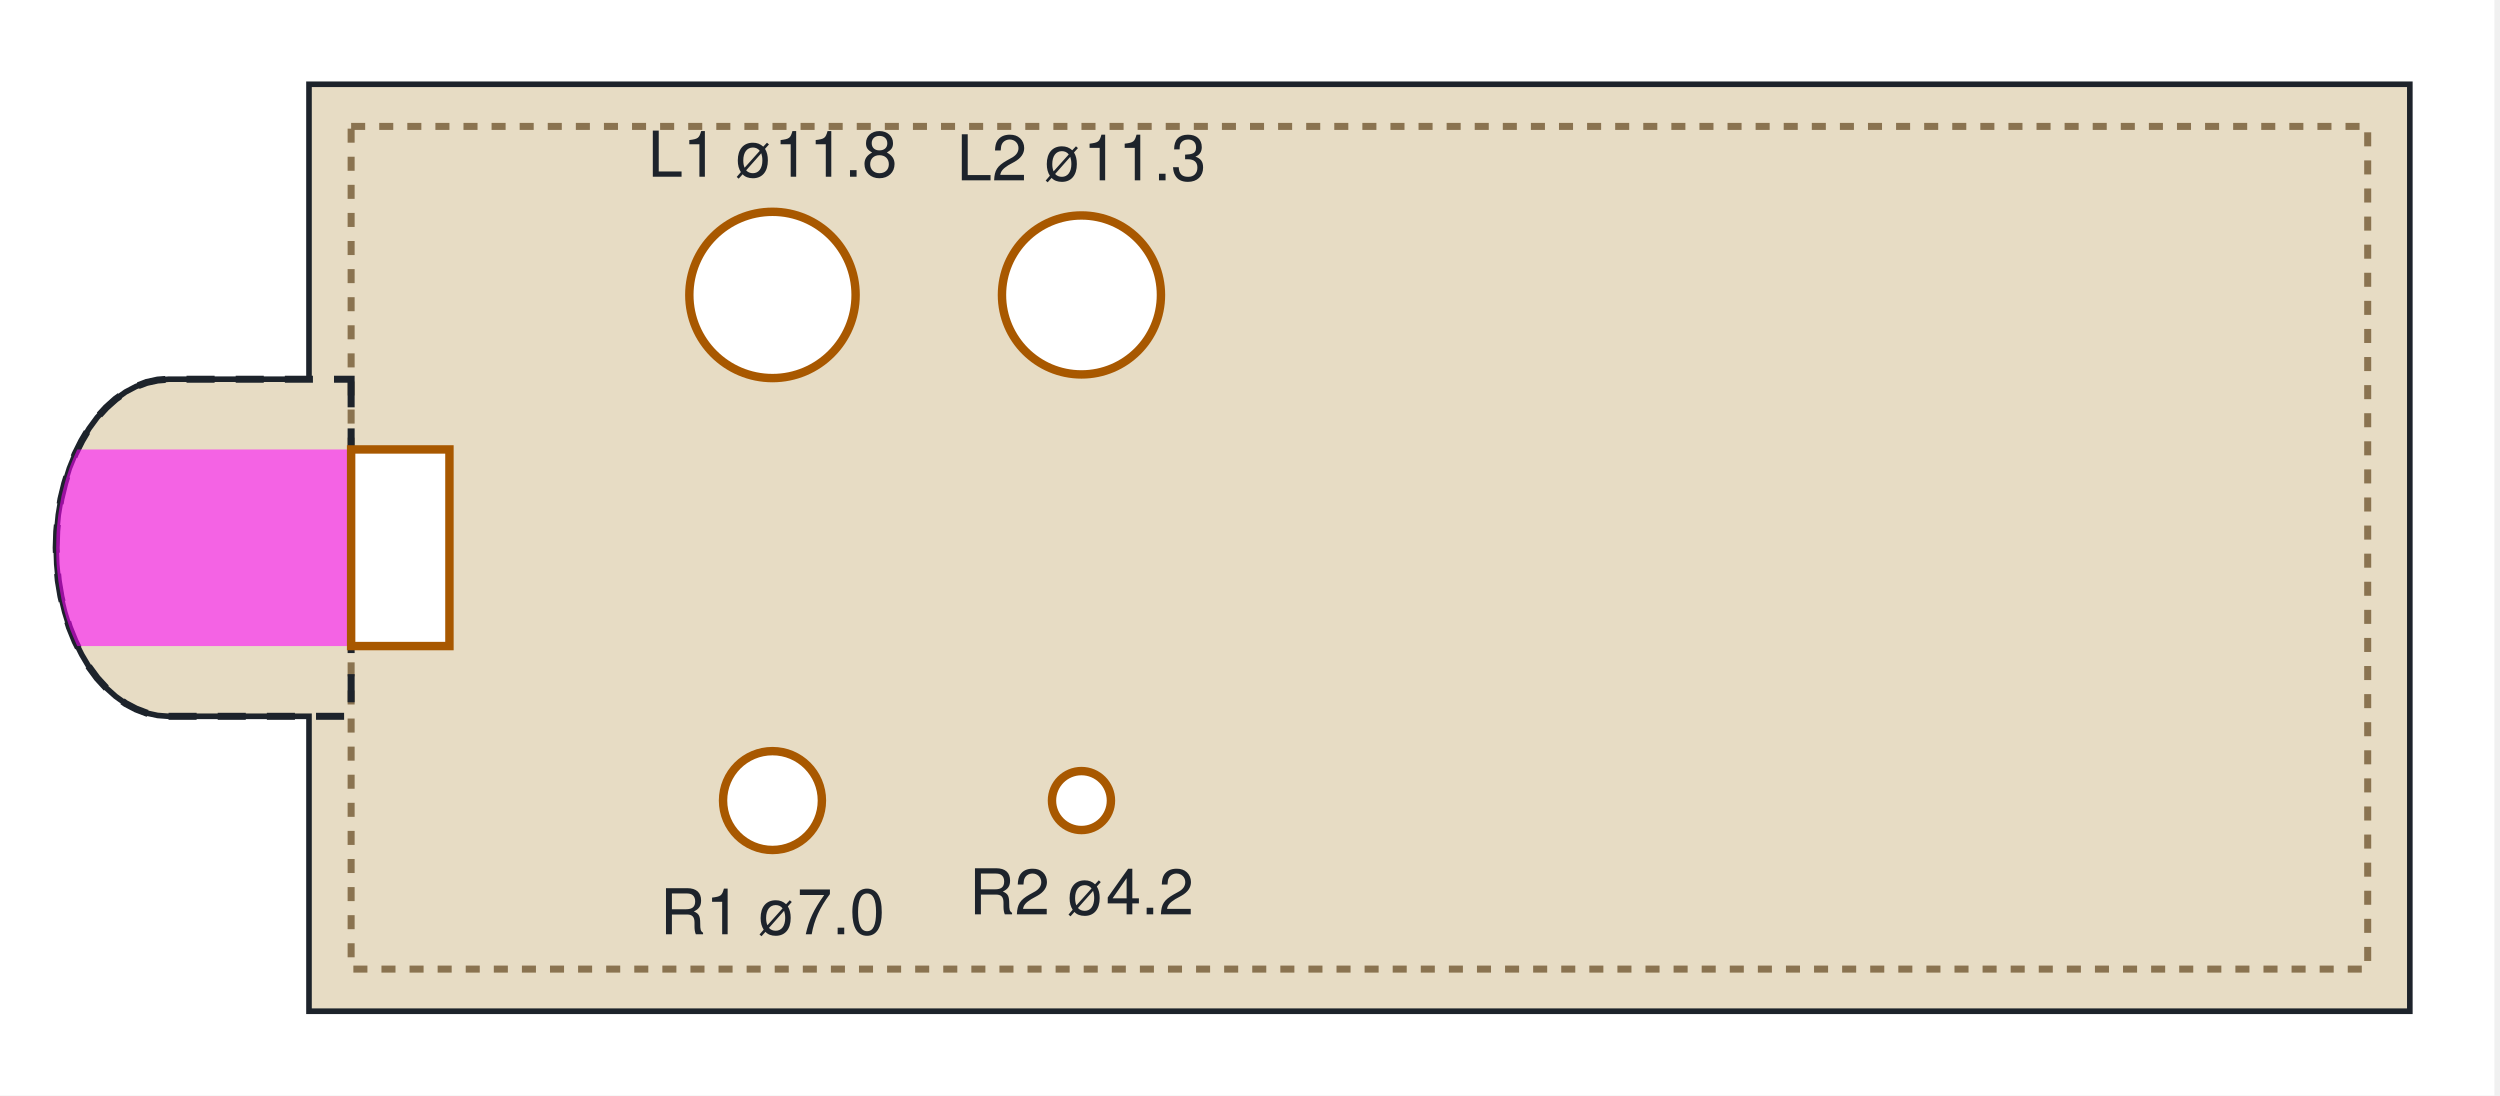
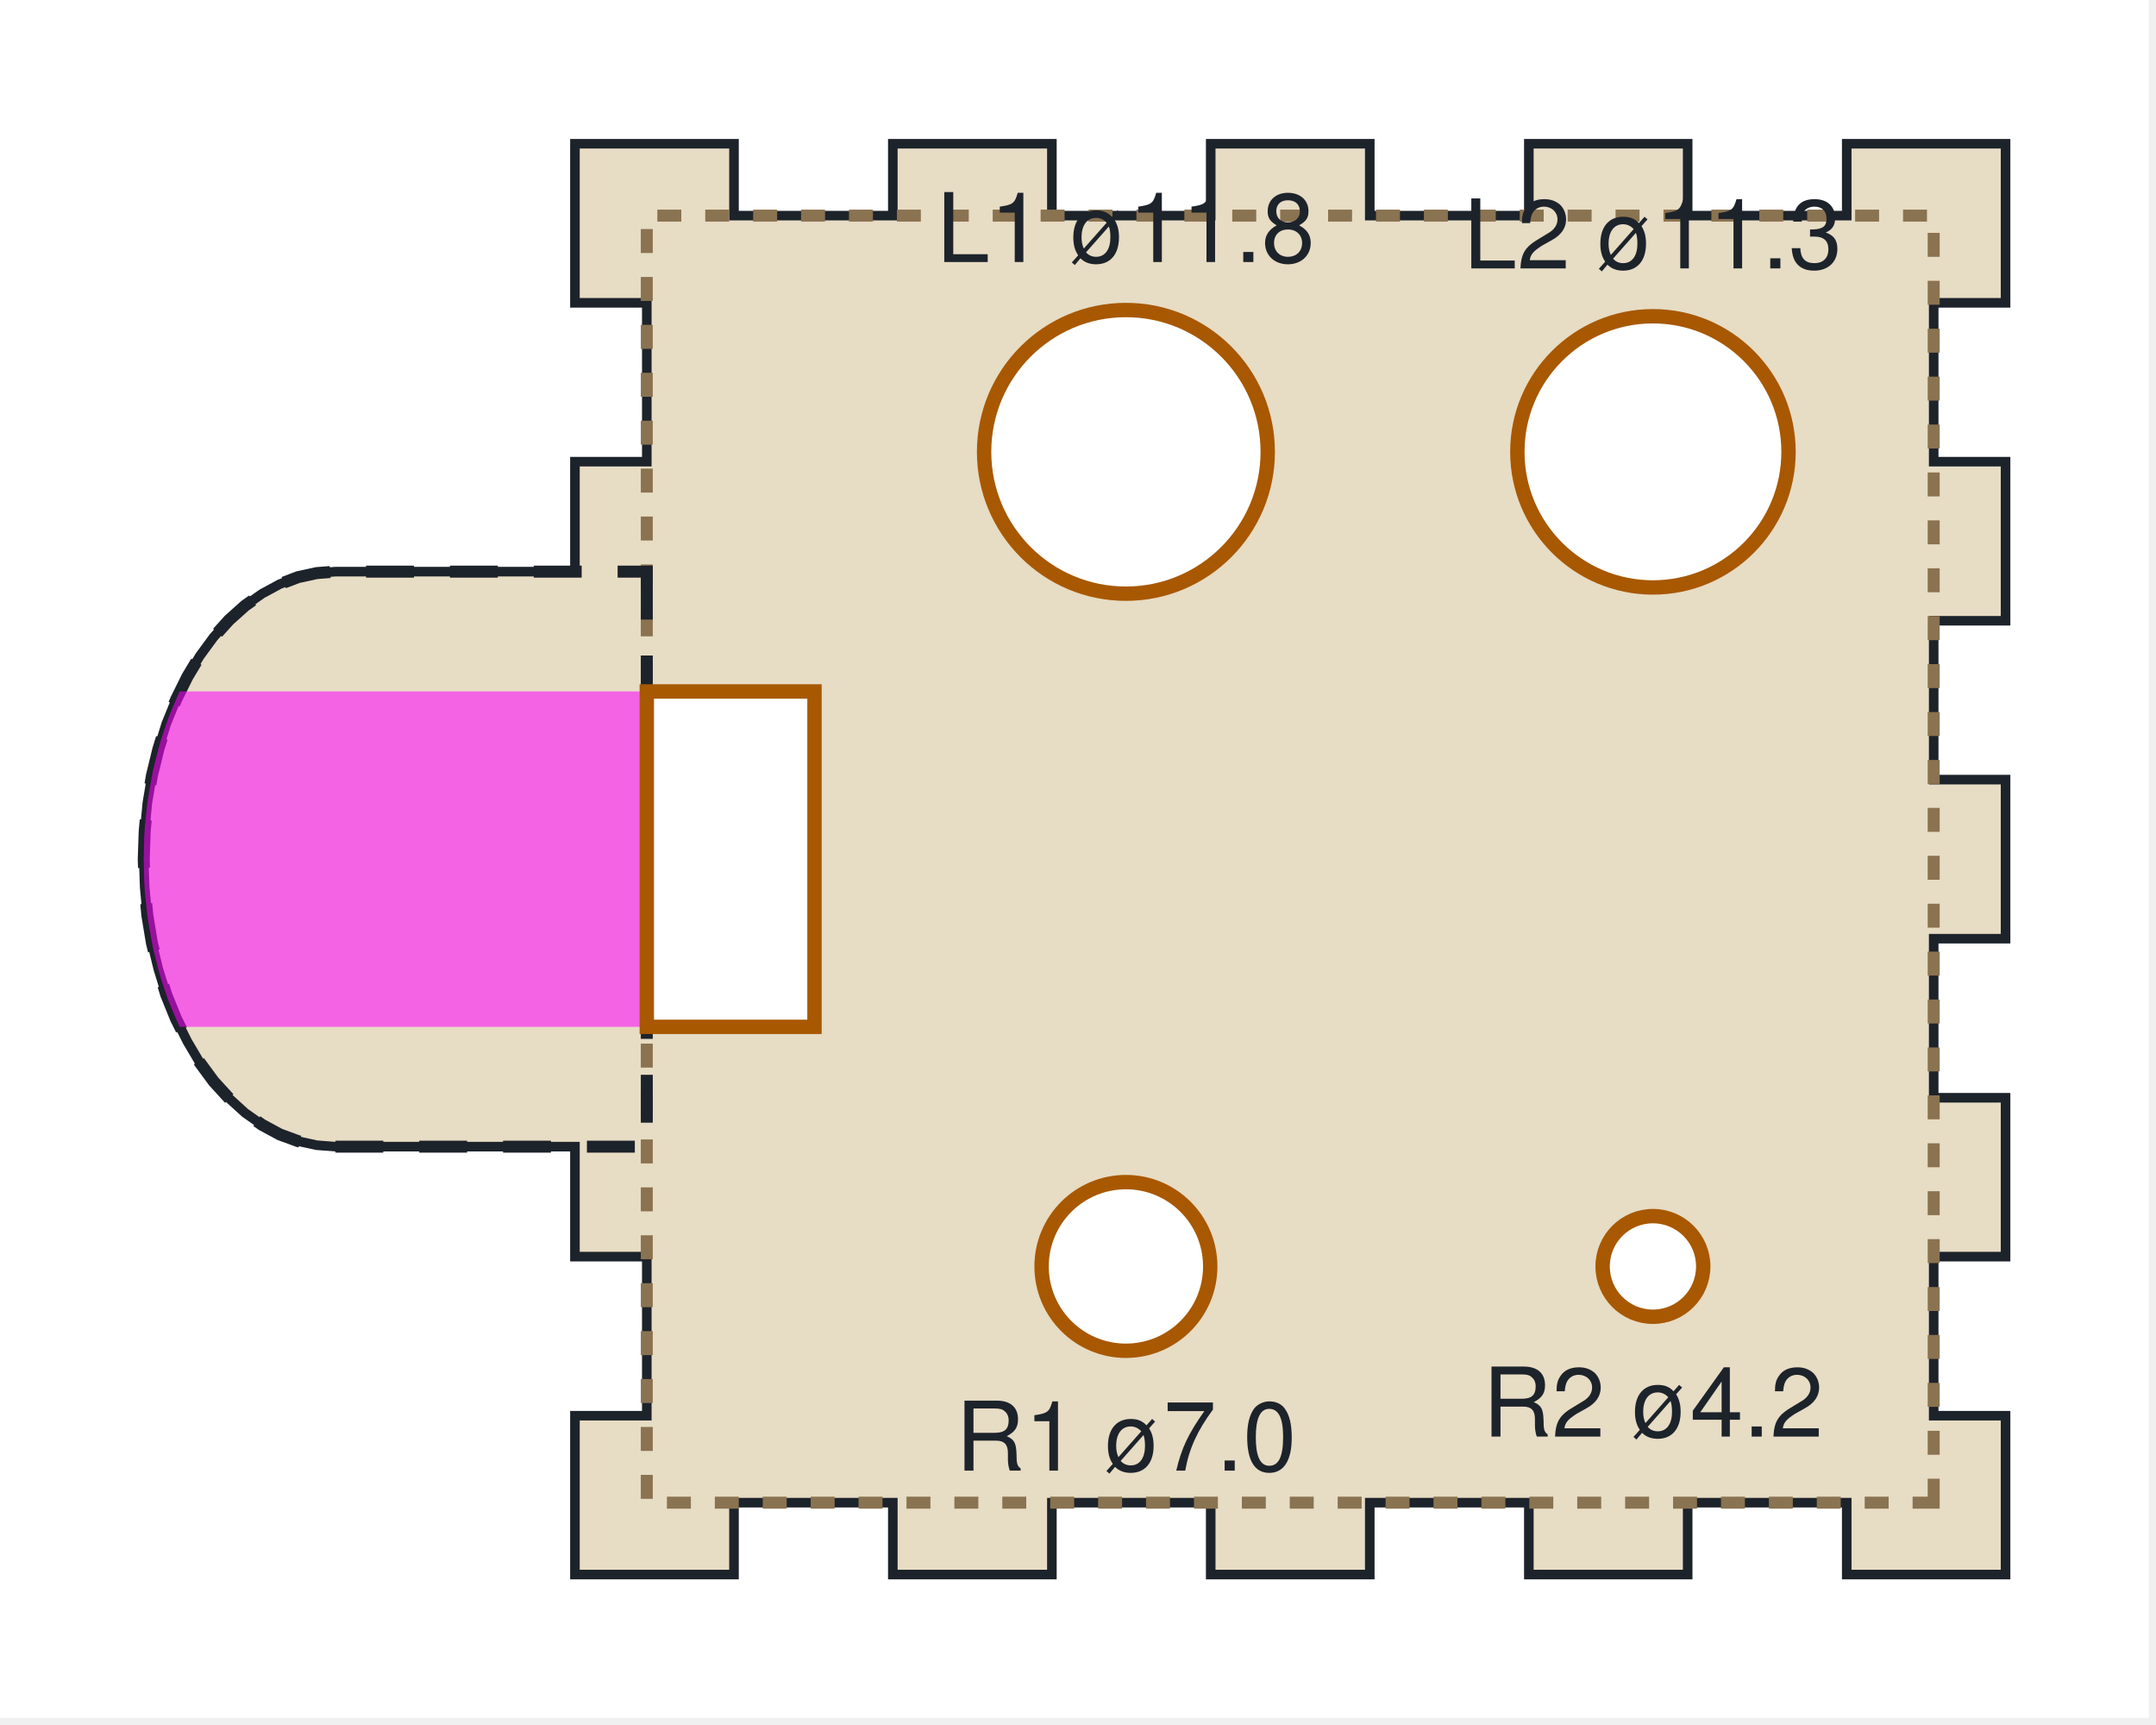
- <svg xmlns="http://www.w3.org/2000/svg" viewBox="0 0 178 78">
-   <rect x="0" y="0" width="177.6" height="78.0" fill="#ffffff" />
-   <path d="M 22.00,6.00 L 171.58,6.00 L 171.58,72.00 L 22.00,72.00 L 22.00,51.00 L 12.00,51.00 L 11.22,50.94 L 10.44,50.77 L 9.68,50.48 L 8.94,50.09 L 8.23,49.58 L 7.56,48.98 L 6.92,48.28 L 6.34,47.49 L 5.82,46.61 L 5.35,45.67 L 4.94,44.66 L 4.61,43.59 L 4.34,42.48 L 4.15,41.34 L 4.04,40.18 L 4.00,39.00 L 4.04,37.82 L 4.15,36.66 L 4.34,35.52 L 4.61,34.41 L 4.94,33.34 L 5.35,32.33 L 5.82,31.39 L 6.34,30.51 L 6.92,29.72 L 7.56,29.02 L 8.23,28.42 L 8.94,27.91 L 9.68,27.52 L 10.44,27.23 L 11.22,27.06 L 12.00,27.00 L 22.00,27.00 Z" fill="#e7dcc4" stroke="#1d232b" stroke-width=".4" />
-   <rect x="25.00" y="9.00" width="143.58" height="60" fill="none" stroke="#8a7350" stroke-width=".5" stroke-dasharray="1 1" />
-   <path d="M 25.00,27.00 L 25.00,51.00 L 12.00,51.00 L 11.22,50.94 L 10.44,50.77 L 9.68,50.48 L 8.94,50.09 L 8.23,49.58 L 7.56,48.98 L 6.92,48.28 L 6.34,47.49 L 5.82,46.61 L 5.35,45.67 L 4.94,44.66 L 4.61,43.59 L 4.34,42.48 L 4.15,41.34 L 4.04,40.18 L 4.00,39.00 L 4.04,37.82 L 4.15,36.66 L 4.34,35.52 L 4.61,34.41 L 4.94,33.34 L 5.35,32.33 L 5.82,31.39 L 6.34,30.51 L 6.92,29.72 L 7.56,29.02 L 8.23,28.42 L 8.94,27.91 L 9.68,27.52 L 10.44,27.23 L 11.22,27.06 L 12.00,27.00 Z" fill="none" stroke="#1d232b" stroke-width=".5" stroke-dasharray="2 1.5" />
-   <path d="M 25.00,32.00 L 25.00,46.00 L 5.50,46.00 L 5.33,45.62 L 5.16,45.22 L 5.00,44.82 L 4.86,44.40 L 4.72,43.98 L 4.60,43.55 L 4.49,43.12 L 4.38,42.68 L 4.30,42.23 L 4.22,41.78 L 4.15,41.32 L 4.10,40.86 L 4.05,40.40 L 4.02,39.93 L 4.01,39.47 L 4.00,39.00 L 4.01,38.53 L 4.02,38.07 L 4.05,37.60 L 4.10,37.14 L 4.15,36.68 L 4.22,36.22 L 4.30,35.77 L 4.38,35.32 L 4.49,34.88 L 4.60,34.45 L 4.72,34.02 L 4.86,33.60 L 5.00,33.18 L 5.16,32.78 L 5.33,32.38 L 5.50,32.00 Z" fill="#ff00ff" fill-opacity=".55" />
-   <rect x="25.00" y="32.00" width="7" height="14" fill="#ffffff" stroke="#a85800" stroke-width=".6" />
-   <circle cx="77.00" cy="57.00" r="2.10" fill="#ffffff" stroke="#a85800" stroke-width=".6" />
-   <text x="77.00" y="65.10" font-size="4.5" fill="#1d232b" font-family="Helvetica, Arial, sans-serif" text-anchor="middle">R2 ø4.2</text>
-   <circle cx="55.00" cy="57.00" r="3.52" fill="#ffffff" stroke="#a85800" stroke-width=".6" />
-   <text x="55.00" y="66.52" font-size="4.5" fill="#1d232b" font-family="Helvetica, Arial, sans-serif" text-anchor="middle">R1 ø7.0</text>
-   <circle cx="55.00" cy="21.00" r="5.92" fill="#ffffff" stroke="#a85800" stroke-width=".6" />
-   <text x="55.00" y="12.58" font-size="4.5" fill="#1d232b" font-family="Helvetica, Arial, sans-serif" text-anchor="middle">L1 ø11.8</text>
-   <circle cx="77.00" cy="21.00" r="5.66" fill="#ffffff" stroke="#a85800" stroke-width=".6" />
-   <text x="77.00" y="12.84" font-size="4.5" fill="#1d232b" font-family="Helvetica, Arial, sans-serif" text-anchor="middle">L2 ø11.3</text>
+ <svg xmlns="http://www.w3.org/2000/svg" viewBox="0 0 90 72">
+   <rect x="0" y="0" width="89.7" height="71.7" fill="#ffffff" />
+   <path d="M 83.72,65.72 L 83.72,59.09 L 80.72,59.09 L 80.72,52.45 L 83.72,52.45 L 83.72,45.82 L 80.72,45.82 L 80.72,39.18 L 83.72,39.18 L 83.72,32.54 L 80.72,32.54 L 80.72,25.91 L 83.72,25.91 L 83.72,19.27 L 80.72,19.27 L 80.72,12.64 L 83.72,12.64 L 83.72,6.00 L 77.09,6.00 L 77.09,9.00 L 70.45,9.00 L 70.45,6.00 L 63.82,6.00 L 63.82,9.00 L 57.18,9.00 L 57.18,6.00 L 50.54,6.00 L 50.54,9.00 L 43.91,9.00 L 43.91,6.00 L 37.27,6.00 L 37.27,9.00 L 30.64,9.00 L 30.64,6.00 L 24.00,6.00 L 24.00,12.64 L 27.00,12.64 L 27.00,19.27 L 24.00,19.27 L 24.00,23.86 L 14.00,23.86 L 13.22,23.92 L 12.44,24.09 L 11.68,24.38 L 10.94,24.78 L 10.23,25.28 L 9.56,25.88 L 8.92,26.59 L 8.34,27.38 L 7.82,28.25 L 7.35,29.20 L 6.94,30.21 L 6.61,31.27 L 6.34,32.38 L 6.15,33.52 L 6.04,34.69 L 6.00,35.86 L 6.04,37.04 L 6.15,38.20 L 6.34,39.35 L 6.61,40.45 L 6.94,41.52 L 7.35,42.53 L 7.82,43.47 L 8.34,44.35 L 8.92,45.14 L 9.56,45.84 L 10.23,46.45 L 10.94,46.95 L 11.68,47.35 L 12.44,47.63 L 13.22,47.80 L 14.00,47.86 L 24.00,47.86 L 24.00,52.45 L 27.00,52.45 L 27.00,59.09 L 24.00,59.09 L 24.00,65.72 L 30.64,65.72 L 30.64,62.72 L 37.27,62.72 L 37.27,65.72 L 43.91,65.72 L 43.91,62.72 L 50.54,62.72 L 50.54,65.72 L 57.18,65.72 L 57.18,62.72 L 63.82,62.72 L 63.82,65.72 L 70.45,65.72 L 70.45,62.72 L 77.09,62.72 L 77.09,65.72 Z" fill="#e7dcc4" stroke="#1d232b" stroke-width=".4" />
+   <path d="M 80.72,62.72 L 80.72,9.00 L 27.00,9.00 L 27.00,62.72 Z" fill="none" stroke="#8a7350" stroke-width=".5" stroke-dasharray="1 1" />
+   <path d="M 27.00,23.86 L 27.00,47.86 L 14.00,47.86 L 13.22,47.80 L 12.44,47.63 L 11.68,47.35 L 10.94,46.95 L 10.23,46.45 L 9.56,45.84 L 8.92,45.14 L 8.34,44.35 L 7.82,43.47 L 7.35,42.53 L 6.94,41.52 L 6.61,40.45 L 6.34,39.35 L 6.15,38.20 L 6.04,37.04 L 6.00,35.86 L 6.04,34.69 L 6.15,33.52 L 6.34,32.38 L 6.61,31.27 L 6.94,30.21 L 7.35,29.20 L 7.82,28.25 L 8.34,27.38 L 8.92,26.59 L 9.56,25.88 L 10.23,25.28 L 10.94,24.78 L 11.68,24.38 L 12.44,24.09 L 13.22,23.92 L 14.00,23.86 Z" fill="none" stroke="#1d232b" stroke-width=".5" stroke-dasharray="2 1.5" />
+   <path d="M 27.00,28.86 L 27.00,42.86 L 7.50,42.86 L 7.33,42.48 L 7.16,42.08 L 7.00,41.68 L 6.86,41.27 L 6.72,40.84 L 6.60,40.42 L 6.49,39.98 L 6.38,39.54 L 6.30,39.09 L 6.22,38.64 L 6.15,38.18 L 6.10,37.72 L 6.05,37.26 L 6.02,36.80 L 6.01,36.33 L 6.00,35.86 L 6.01,35.40 L 6.02,34.93 L 6.05,34.46 L 6.10,34.00 L 6.15,33.54 L 6.22,33.08 L 6.30,32.63 L 6.38,32.19 L 6.49,31.74 L 6.60,31.31 L 6.72,30.88 L 6.86,30.46 L 7.00,30.05 L 7.16,29.64 L 7.33,29.25 L 7.50,28.86 Z" fill="#ff00ff" fill-opacity=".55" />
+   <path d="M 27.00,28.86 L 34.00,28.86 L 34.00,42.86 L 27.00,42.86 Z" fill="#ffffff" stroke="#a85800" stroke-width=".6" />
+   <circle cx="69.00" cy="52.86" r="2.10" fill="#ffffff" stroke="#a85800" stroke-width=".6" />
+   <text x="69.00" y="59.96" font-size="4" fill="#1d232b" font-family="Helvetica, Arial, sans-serif" text-anchor="middle">R2 ø4.2</text>
+   <circle cx="47.00" cy="52.86" r="3.52" fill="#ffffff" stroke="#a85800" stroke-width=".6" />
+   <text x="47.00" y="61.38" font-size="4" fill="#1d232b" font-family="Helvetica, Arial, sans-serif" text-anchor="middle">R1 ø7.0</text>
+   <circle cx="47.00" cy="18.86" r="5.92" fill="#ffffff" stroke="#a85800" stroke-width=".6" />
+   <text x="47.00" y="10.94" font-size="4" fill="#1d232b" font-family="Helvetica, Arial, sans-serif" text-anchor="middle">L1 ø11.8</text>
+   <circle cx="69.00" cy="18.86" r="5.66" fill="#ffffff" stroke="#a85800" stroke-width=".6" />
+   <text x="69.00" y="11.20" font-size="4" fill="#1d232b" font-family="Helvetica, Arial, sans-serif" text-anchor="middle">L2 ø11.3</text>
</svg>
